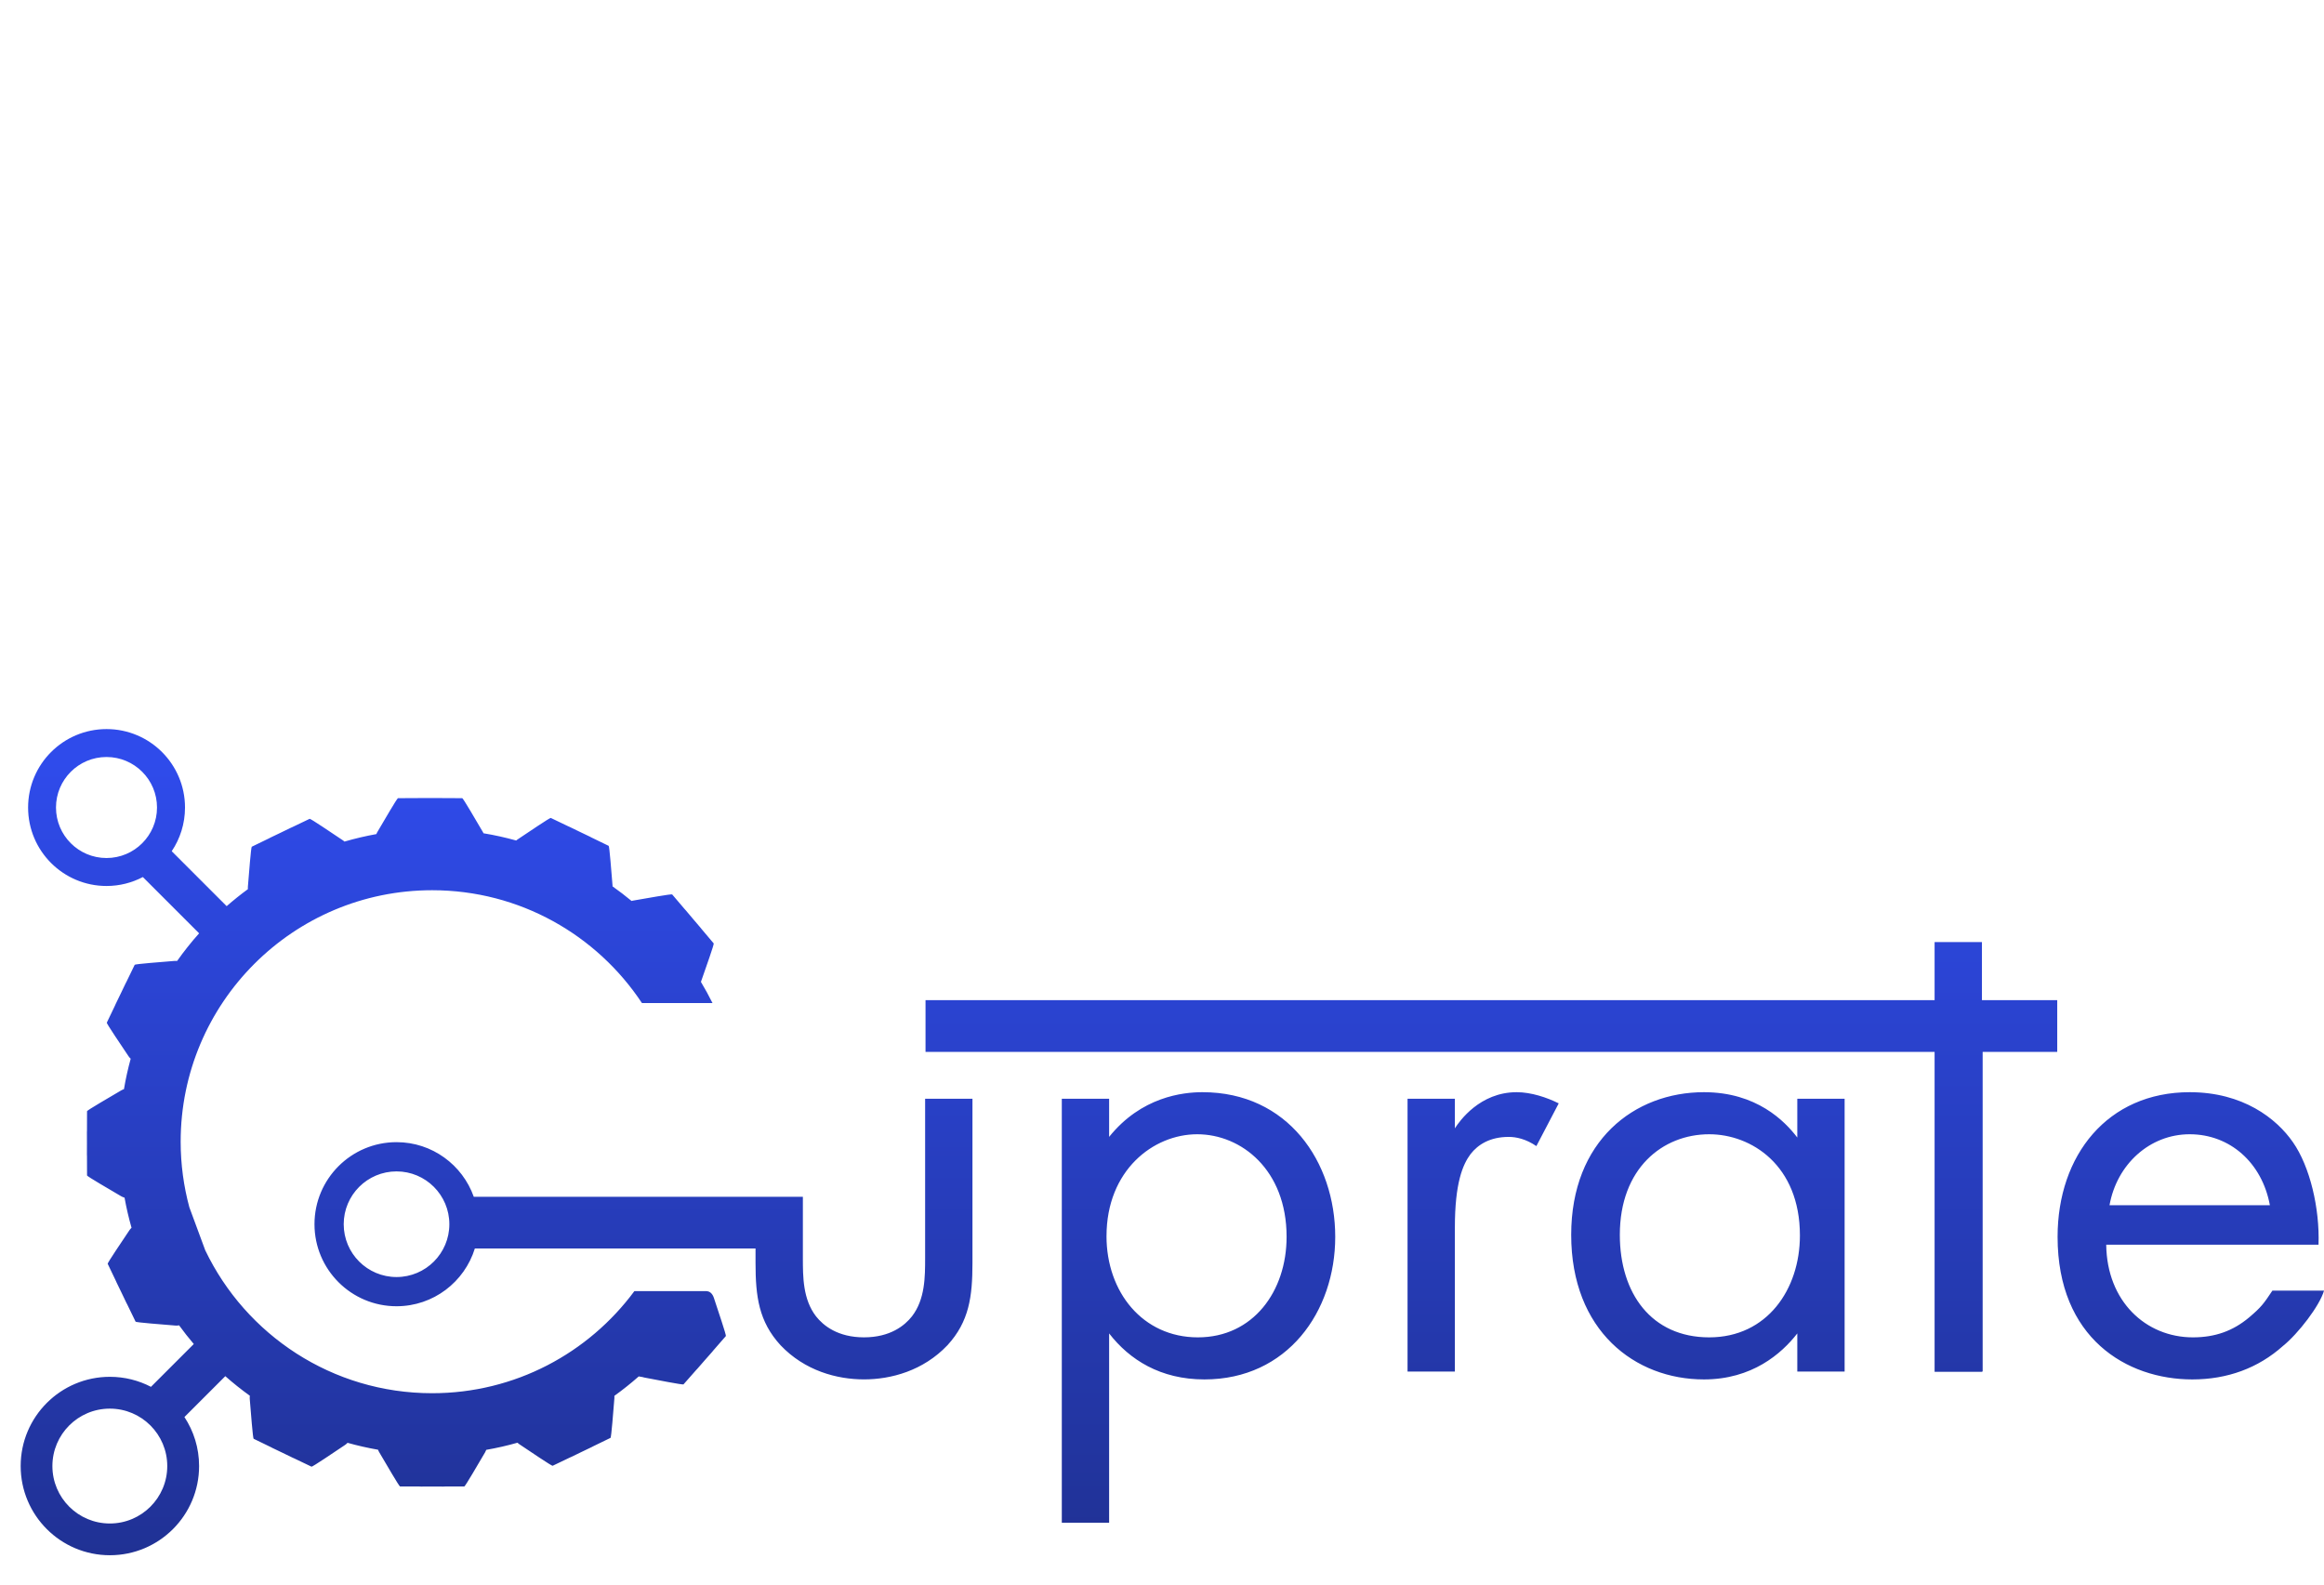
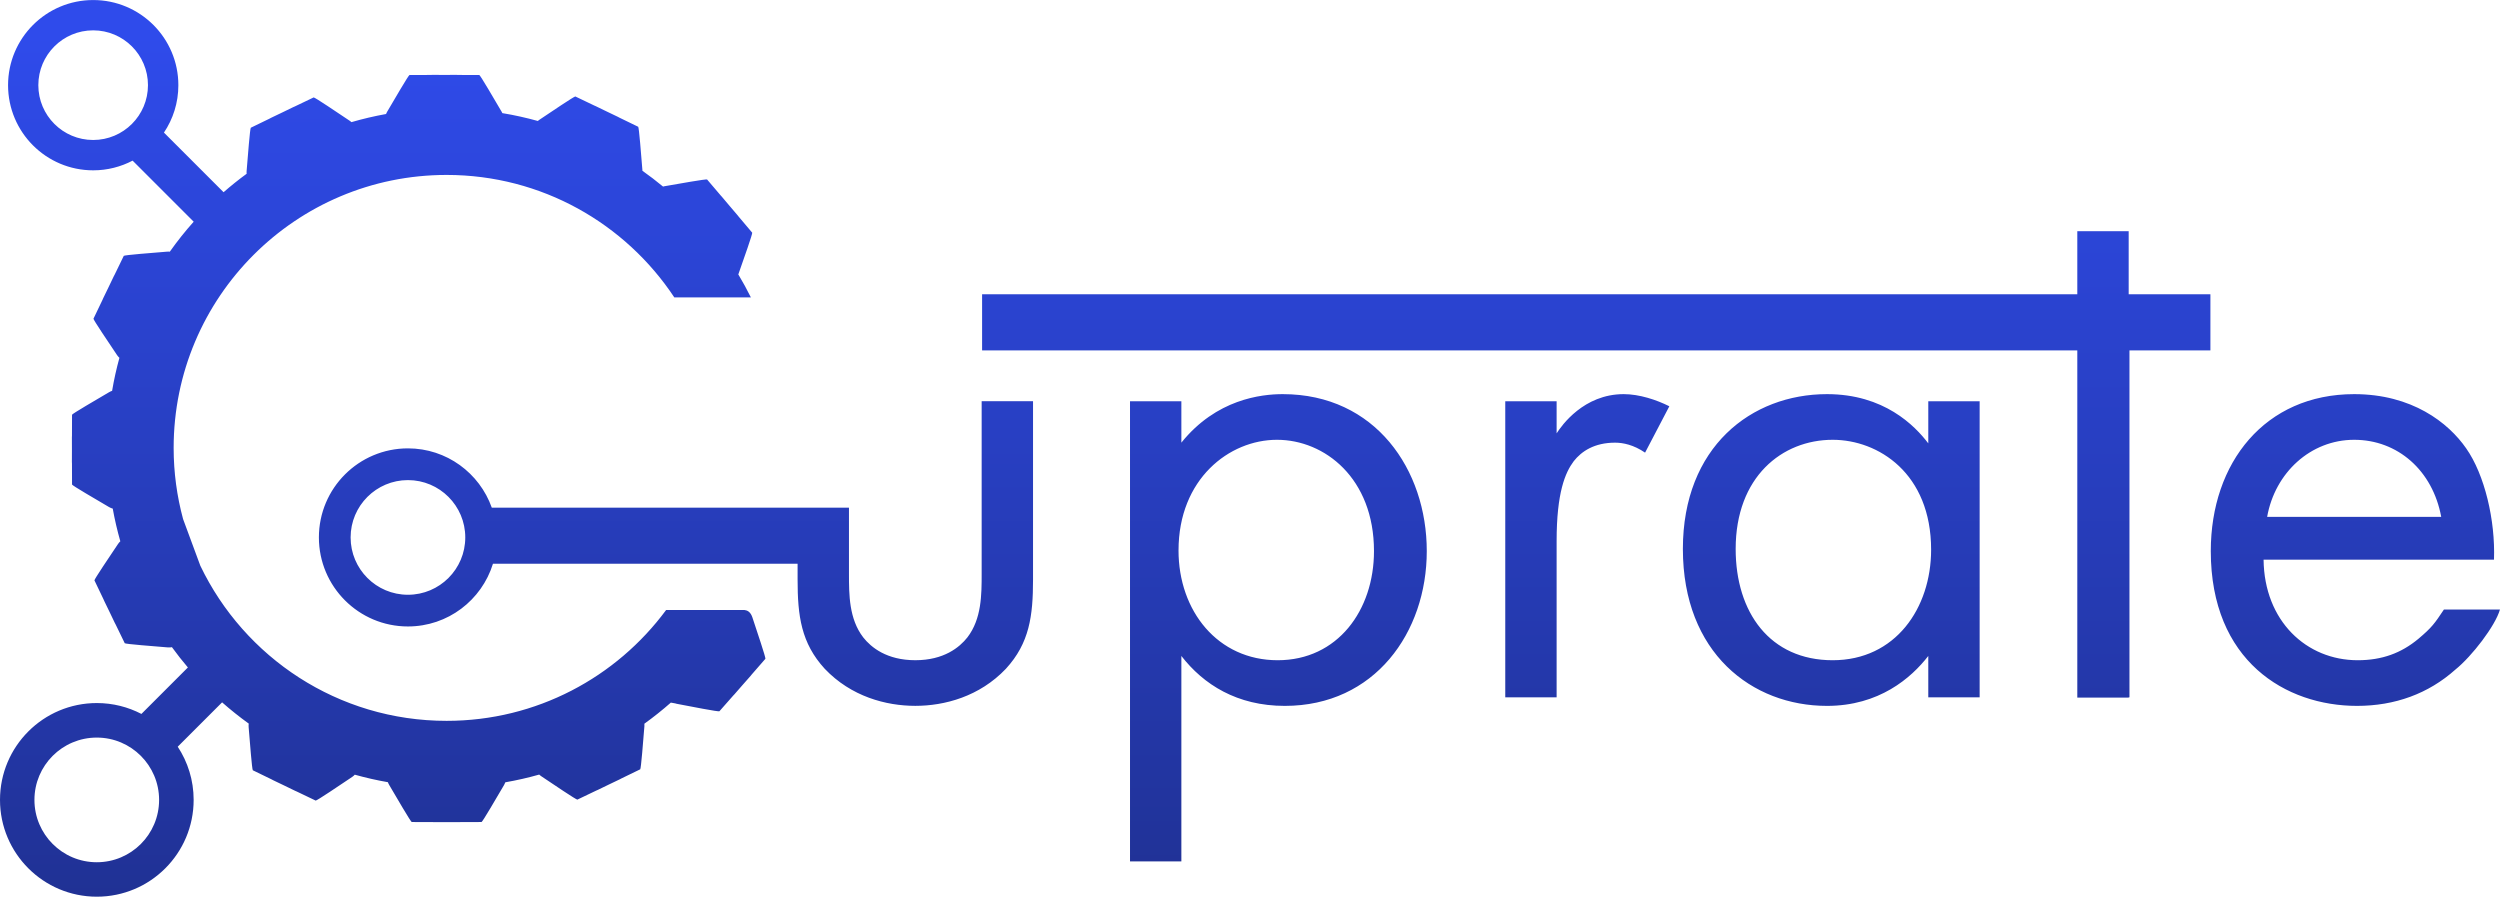
- <svg xmlns="http://www.w3.org/2000/svg" id="Layer_4" data-name="Layer 4" viewBox="0 0 1326.54 904.57">
+ <svg xmlns="http://www.w3.org/2000/svg" id="Layer_4" data-name="Layer 4" viewBox="11.8 416.13 1314.77 471.6">
  <defs>
    <style>
      .cls-1 {
        clip-path: url(#clippath);
      }

      .cls-2 {
        fill: none;
      }

      .cls-3 {
        fill: url(#linear-gradient);
      }
    </style>
+     <style class="darkreader darkreader--sync" media="screen" />
    <clipPath id="clippath">
      <rect class="cls-2" x="11.77" y="416.14" width="1314.77" height="471.59" />
    </clipPath>
    <linearGradient id="linear-gradient" x1="669.15" y1="419.68" x2="669.15" y2="1186.42" gradientUnits="userSpaceOnUse">
-       <stop offset="0" stop-color="#2f4beb" />
-       <stop offset=".02" stop-color="#2f4beb" />
-       <stop offset=".96" stop-color="#172261" />
+       <stop offset="0" stop-color="#2f4beb" style="--darkreader-inline-stopcolor: #1028ab;" data-darkreader-inline-stopcolor="" />
+       <stop offset=".02" stop-color="#2f4beb" style="--darkreader-inline-stopcolor: #1028ab;" data-darkreader-inline-stopcolor="" />
+       <stop offset=".96" stop-color="#172261" style="--darkreader-inline-stopcolor: #121b4e;" data-darkreader-inline-stopcolor="" />
    </linearGradient>
  </defs>
  <g class="cls-1">
    <path class="cls-3" d="m924.6,704.82c0-37.89,24.39-57.4,51.02-57.4,24.01,0,51.77,17.63,51.77,57.78,0,30.76-18.76,58.15-51.77,58.15s-51.02-25.14-51.02-58.53m-27.76,0c0,54.77,36.39,82.54,75.78,82.54,27.39,0,44.27-14.63,53.28-26.26v21.76h27.01v-155.7h-27.01v22.14c-7.13-9.38-23.26-25.89-53.28-25.89-39.77,0-75.78,27.76-75.78,81.41m-66.4-77.66h-27.01v155.7h27.01v-82.16c0-25.51,4.5-36.02,9-42.02,4.13-5.25,10.88-9.75,21.76-9.75,4.13,0,9.75,1.12,15.76,5.25l12.76-24.39c-6.75-3.38-15.76-6.38-24.01-6.38-21.01,0-32.64,16.51-35.27,20.63v-16.88Zm-198.84,78.41c0-37.52,26.64-58.15,51.77-58.15s51.02,20.26,51.02,58.53c0,31.14-19.13,57.4-50.65,57.4s-52.15-25.89-52.15-57.78m1.5-78.41h-27.01v241.99h27.01v-108.05c11.63,15.01,29.26,26.26,54.4,26.26,47.27,0,74.66-38.64,74.66-81.41s-27.01-82.54-75.78-82.54c-11.26,0-34.89,2.63-53.28,25.51v-21.76ZM89.62,460.92c0,15.92-12.91,28.83-28.83,28.83s-28.83-12.91-28.83-28.83,12.91-28.83,28.83-28.83,28.83,12.91,28.83,28.83m5.85,375.89c0,18.1-14.68,32.78-32.78,32.78s-32.78-14.68-32.78-32.78c0-18.11,14.68-32.78,32.78-32.78s32.78,14.68,32.78,32.78m309.37-289.99c1.54-4.44,2.69-8.16,2.56-8.31l-.23-.27-6.87-8.14c-.12-.17-.37-.49-.56-.71l-4.18-4.9-4.15-4.92c-.12-.15-.4-.45-.61-.67l-6.91-8.11-.23-.27c-.13-.15-3.99.37-8.62,1.17l-13.91,2.4c-.23.04-.41.11-.62.17-3.51-2.91-7.14-5.69-10.87-8.33,0-.14.02-.27,0-.41l-1.17-14.07c-.39-4.68-.85-8.55-1.03-8.64l-.32-.16-9.58-4.65c-.17-.11-.53-.3-.8-.43l-5.81-2.78-5.79-2.81c-.17-.09-.55-.25-.83-.36l-9.61-4.6-.32-.16c-.18-.09-3.49,1.96-7.4,4.57l-11.74,7.84c-.23.15-.4.32-.6.48-6.1-1.7-12.32-3.08-18.66-4.13-.09-.19-.15-.36-.26-.55l-7.17-12.16c-2.39-4.05-4.48-7.33-4.68-7.33h-.36l-10.65-.03c-.2-.02-.61-.04-.91-.04l-6.44.02-6.44-.02c-.2,0-.6.01-.91.04l-10.65.03h-.36c-.2,0-2.29,3.28-4.68,7.33l-7.17,12.16c-.21.35-.34.68-.48,1.02-6.18,1.12-12.25,2.54-18.19,4.27-.24-.2-.45-.4-.73-.59l-11.74-7.84c-3.91-2.61-7.22-4.66-7.4-4.57l-.32.16-9.61,4.6c-.19.07-.56.23-.83.36l-5.79,2.81-5.81,2.78c-.18.08-.54.27-.8.43l-9.58,4.65-.32.16c-.18.09-.64,3.95-1.03,8.64l-1.17,14.07c-.05.53-.03,1.02.01,1.49-4.19,3.06-8.23,6.31-12.13,9.71l-31.36-31.36c4.79-7.13,7.58-15.7,7.58-24.93,0-24.73-20.05-44.78-44.78-44.78-24.73,0-44.78,20.05-44.78,44.78,0,24.73,20.05,44.78,44.78,44.78,7.48,0,14.52-1.86,20.72-5.1l32.12,32.12c-4.48,5-8.66,10.27-12.55,15.76-.47-.05-.96-.06-1.5-.01l-14.07,1.17c-4.68.39-8.55.85-8.64,1.03l-.16.32-4.65,9.58c-.11.17-.3.53-.43.8l-2.78,5.81-2.81,5.79c-.09.17-.25.55-.36.83l-4.6,9.61-.16.32c-.09.18,1.96,3.49,4.57,7.4l7.84,11.74c.39.58.81,1.04,1.24,1.43-1.56,5.68-2.85,11.47-3.84,17.36-.51.17-1.04.4-1.59.72l-12.16,7.17c-4.05,2.39-7.33,4.48-7.33,4.68v.36l-.03,10.65c-.02.2-.04.61-.04.91l.02,6.44-.02,6.44c0,.2.01.6.04.91l.03,10.65v.36c0,.2,3.28,2.29,7.33,4.68l12.16,7.17c.67.39,1.3.63,1.92.8,1.05,5.84,2.39,11.57,3.99,17.19-.42.39-.83.84-1.21,1.41l-7.84,11.74c-2.61,3.91-4.66,7.22-4.57,7.4l.16.32,4.6,9.61c.07.19.23.56.36.83l2.81,5.79,2.78,5.81c.08.18.27.54.43.8l4.65,9.58.16.32c.09.18,3.95.64,8.64,1.03l14.07,1.17c.79.07,1.47,0,2.1-.13,2.66,3.67,5.46,7.22,8.39,10.67l-24.44,24.44c-7.02-3.65-14.99-5.72-23.45-5.72-28.12,0-50.92,22.8-50.92,50.92s22.8,50.92,50.92,50.92,50.92-22.8,50.92-50.92c0-10.33-3.08-19.93-8.37-27.96l23.33-23.33c4.48,3.95,9.16,7.68,14.02,11.18-.08.56-.12,1.16-.06,1.83l1.17,14.07c.39,4.68.85,8.55,1.03,8.64l.32.16,9.58,4.65c.27.15.62.35.8.43l5.81,2.78,5.79,2.81c.27.13.64.29.83.36l9.61,4.6.32.16c.18.09,3.49-1.96,7.4-4.57l11.74-7.84c.57-.38,1.03-.79,1.42-1.22,5.69,1.6,11.5,2.92,17.41,3.95.17.47.39.96.69,1.46l7.17,12.16c2.39,4.05,4.48,7.33,4.68,7.33h.36l10.65.03c.31.02.71.04.91.04l6.44-.02,6.44.02c.3,0,.7-.02.91-.04l10.65-.03h.36c.2,0,2.3-3.28,4.68-7.33l7.17-12.16c.28-.48.5-.95.66-1.4,6.04-1.05,11.98-2.41,17.8-4.06.29.26.58.52.94.76l11.74,7.84c3.91,2.61,7.22,4.66,7.4,4.57l.32-.16,9.61-4.6c.29-.11.66-.27.83-.36l5.79-2.81,5.81-2.78c.27-.13.63-.32.8-.43l9.58-4.65.32-.16c.18-.09.64-3.95,1.03-8.64l1.17-14.07c.04-.46.02-.86-.01-1.27,4.82-3.47,9.46-7.17,13.91-11.09l2.33.41c.25.07.46.16.73.21l13.87,2.63c4.62.87,8.47,1.46,8.6,1.31l.24-.27,7.04-7.99c.22-.21.5-.51.63-.66l4.23-4.85,4.26-4.83c.2-.22.45-.54.57-.71l7-8.03.24-.27c.13-.15-.95-3.89-2.43-8.35l-4.42-13.41c-.81-2.47-2.32-3.74-4.04-3.83,0-.02.02-.03.03-.05h-41.37c-26.14,35.35-68.1,58.28-115.44,58.28-57.09,0-106.39-33.33-129.52-81.59l-9.07-24.54c-3.22-11.93-4.96-24.47-4.96-37.42,0-79.28,64.27-143.55,143.55-143.55,50.03,0,94.06,25.61,119.76,64.41h40.27c-2.05-4.14-4.27-8.17-6.63-12.12.04-.11.1-.18.13-.29l4.64-13.33Zm-148.35,151.95c0,16.65-13.5,30.15-30.15,30.15s-30.15-13.5-30.15-30.15,13.5-30.15,30.15-30.15,30.15,13.5,30.15,30.15m271.57-71.61v90.79c0,10.88,0,23.64-7.5,33.39-4.13,5.25-12.38,12-27.39,12s-23.26-6.75-27.39-12c-7.5-9.75-7.5-22.51-7.5-33.39v-34.85h-187.85c-6.45-18.15-23.73-31.17-44.09-31.17-25.87,0-46.83,20.97-46.83,46.83s20.97,46.83,46.83,46.83c21.04,0,38.8-13.88,44.71-32.98h160.21v8.32c0,19.13,1.88,33.39,14.26,46.9,13.88,14.63,32.27,19.51,47.65,19.51s33.77-4.88,47.65-19.51c12.38-13.51,14.26-27.76,14.26-46.9v-93.79h-27.01Zm603.64-26.75h42.57v-29.53h-42.57s-.41,0-.41,0v-33.16h-27.02v33.16h-575.98v29.53h575.98v182.61h27.02v-.16h.41v-182.45Zm163.95,87.53h-91.54c4.13-23.26,22.89-40.52,45.77-40.52s41.27,16.13,45.77,40.52m27.76,22.51c.75-20.63-4.88-44.65-14.63-58.53-9.38-13.51-28.51-28.51-58.9-28.51-46.9,0-75.41,36.02-75.41,82.54,0,57.78,39.39,81.41,76.91,81.41,19.88,0,37.52-6.38,51.77-19.13,8.67-6.99,20.95-22.95,23.4-31.55h-29.47c-4.91,7.37-6.31,9.41-13.44,15.42-9,7.5-19.13,11.25-31.89,11.25-27.01,0-49.15-20.63-49.52-52.9h121.18Z" />
  </g>
</svg>
